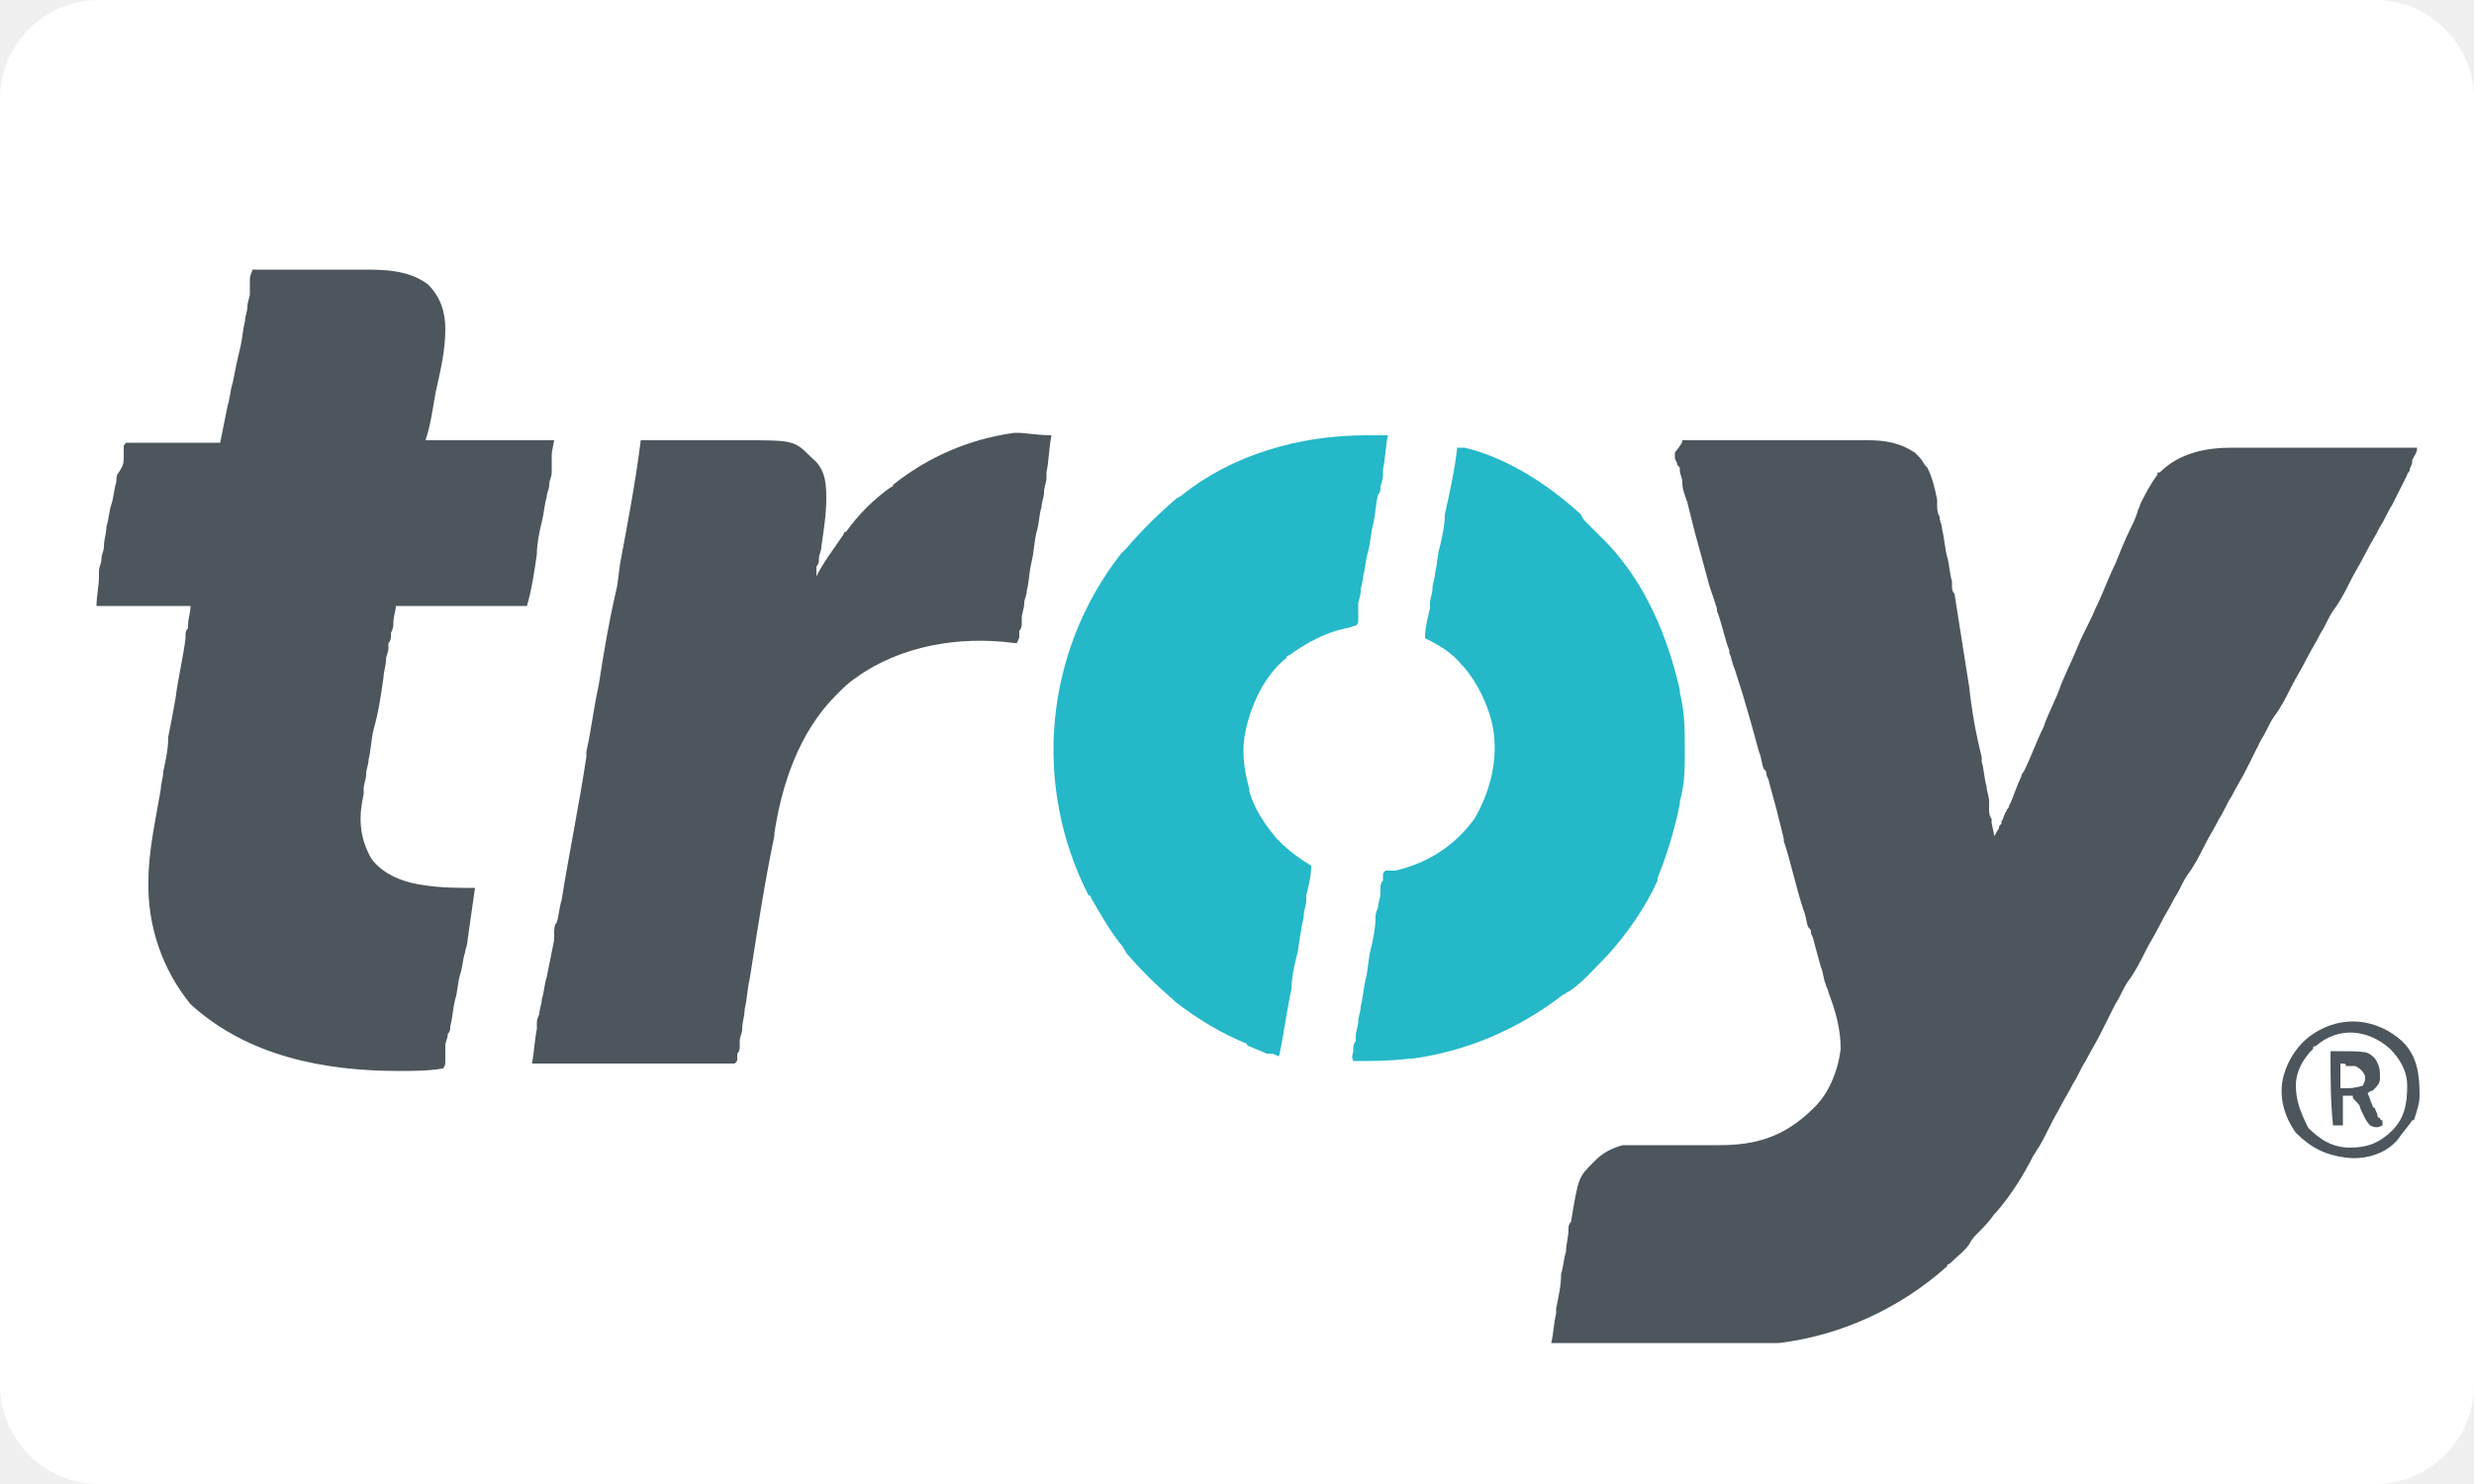
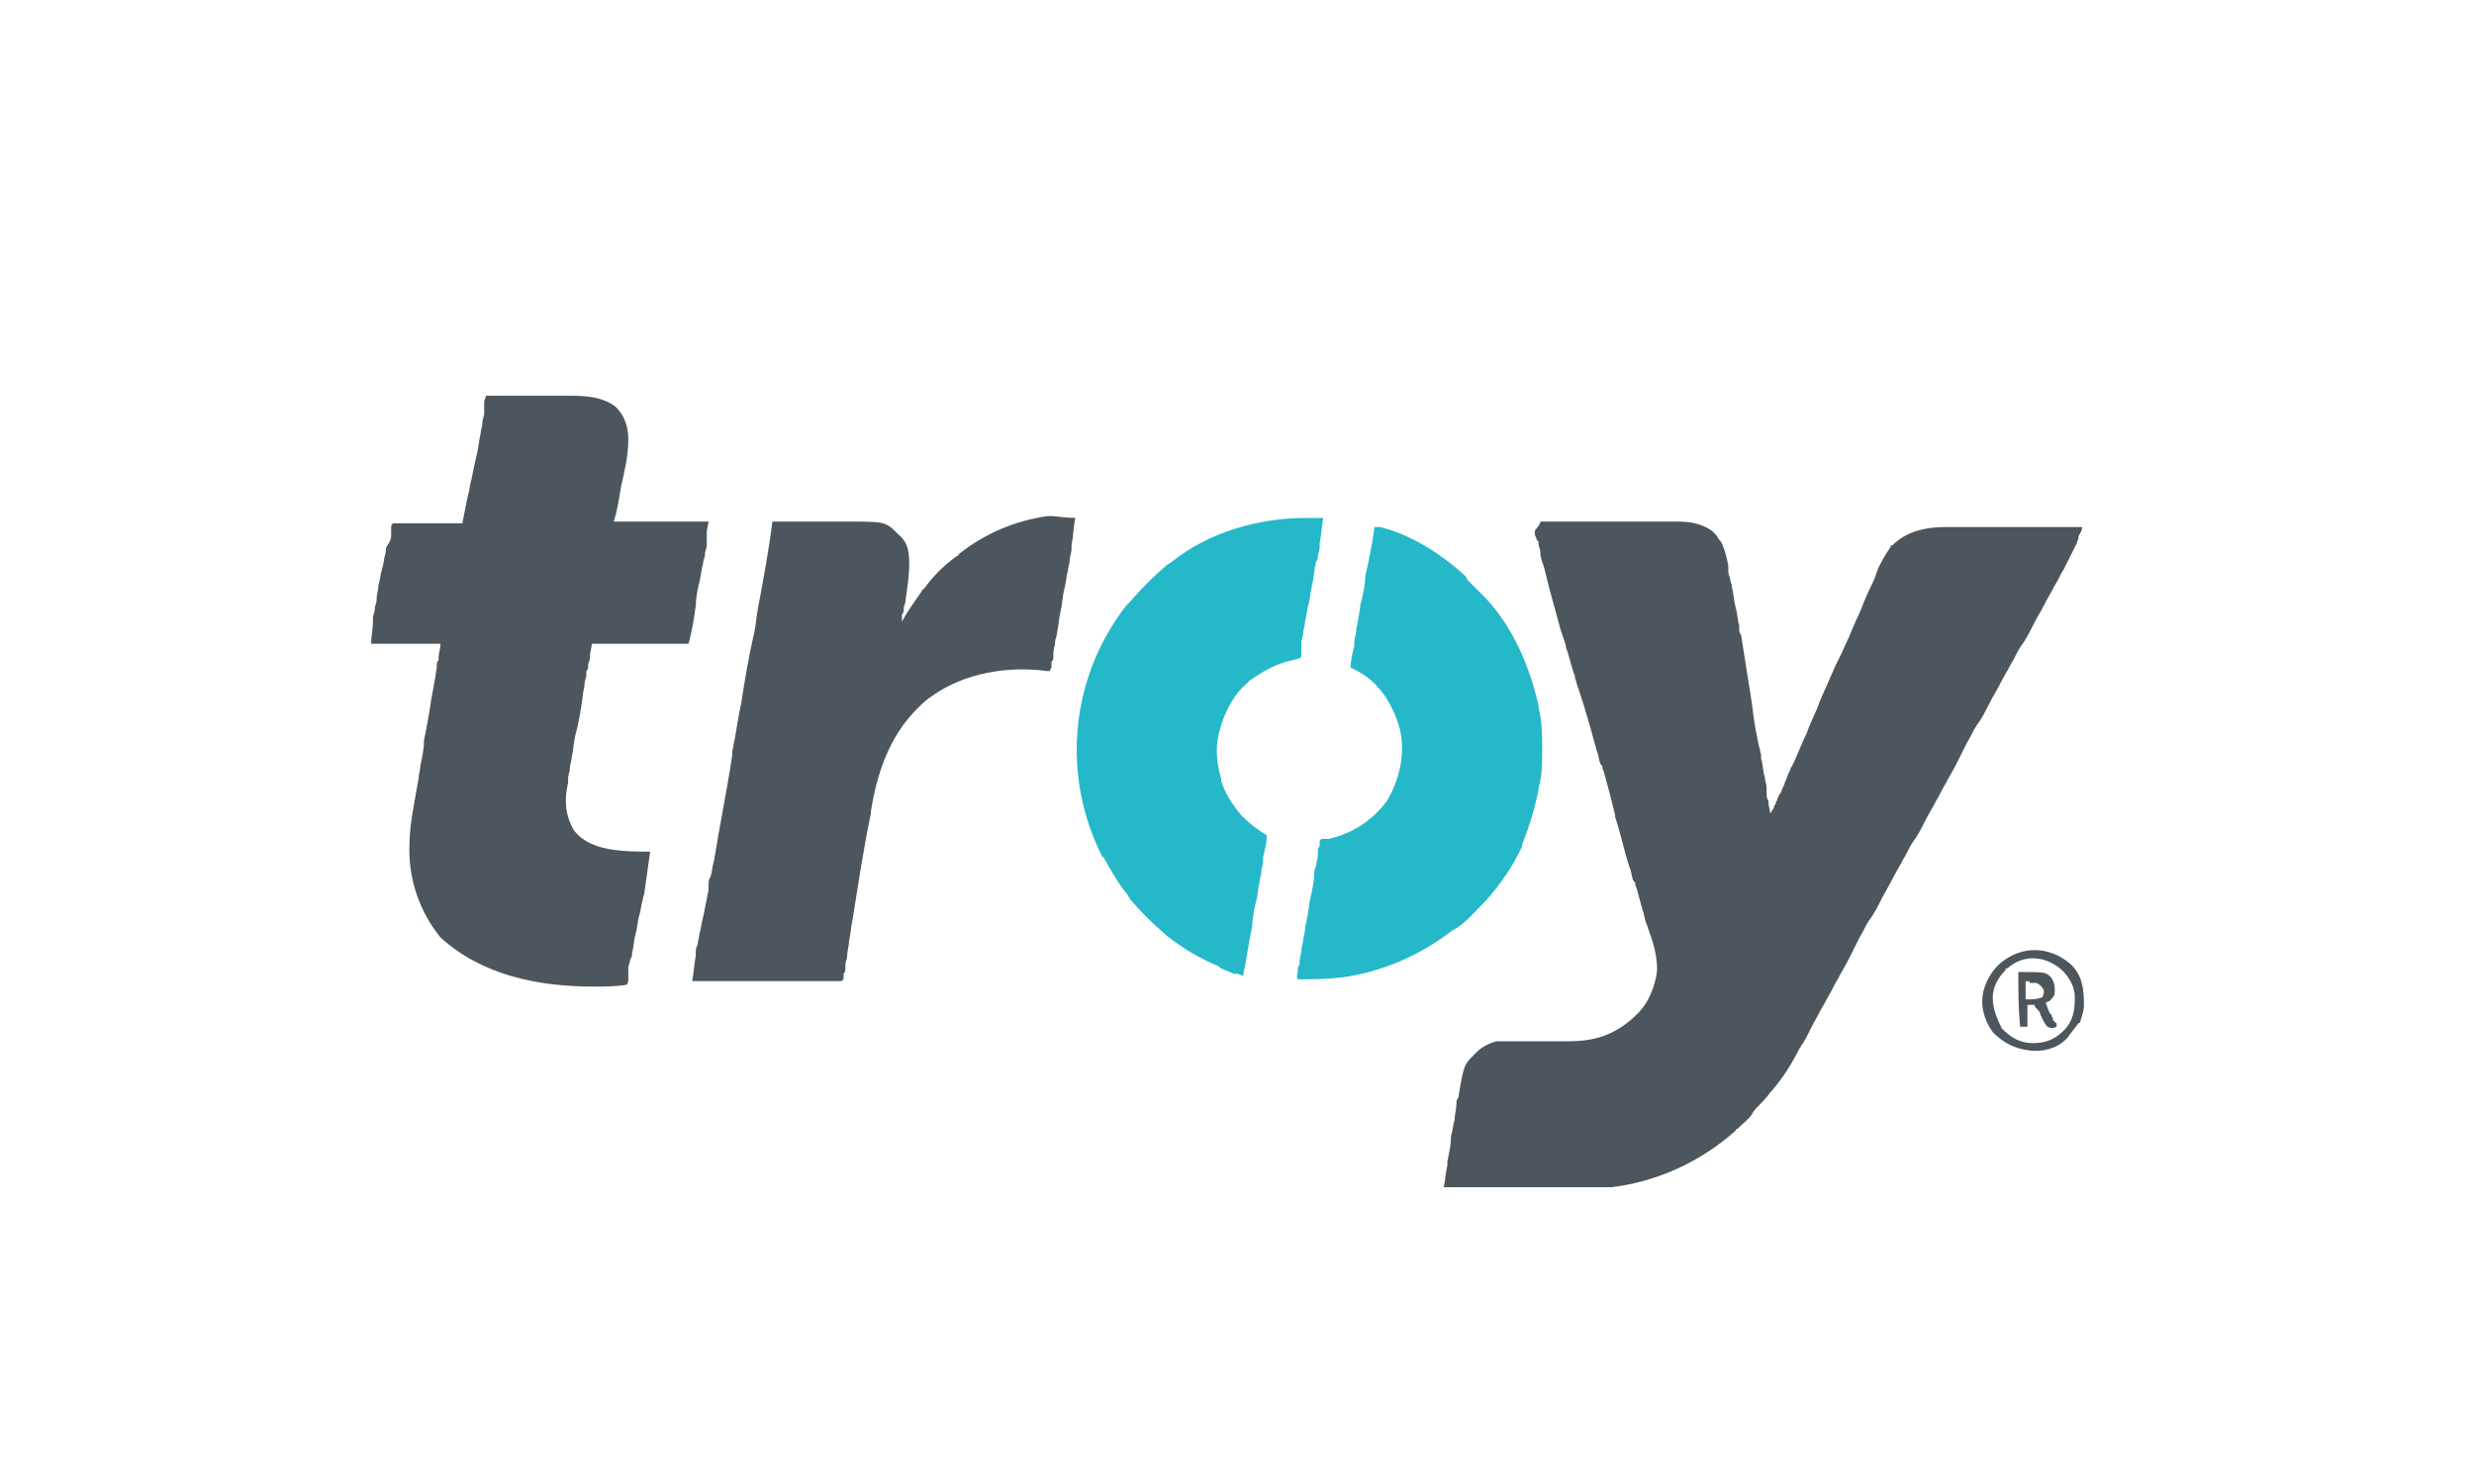
- <svg xmlns="http://www.w3.org/2000/svg" width="100" height="60">
-   <path fill="#fff" fill-rule="evenodd" d="M4 0h92c2.2 0 4 1.8 4 4v52c0 2.2-1.8 4-4 4H4c-2.2 0-4-1.8-4-4V4c0-2.2 1.8-4 4-4" clip-rule="evenodd" />
-   <path d="M68 17.8h7.5c.7 0 1.3.1 1.9.5l.1.1c.1.1.2.2.3.4l.1.1c.2.4.3.8.4 1.3v.2c0 .2 0 .3.1.5 0 .2.1.3.1.5.1.4.1.7.2 1.1.1.3.1.7.2 1v.2c0 .1 0 .2.1.3l.6 3.8a20 20 0 0 0 .5 2.8v.2c.1.3.1.7.2 1 0 .2.1.4.1.6v.3c0 .1 0 .3.1.4v.1c0 .2.1.4.1.6.1-.1.1-.2.2-.3 0-.1 0-.1.1-.2v-.1c.1-.1.1-.3.2-.4 0-.1.1-.1.1-.2.2-.4.3-.8.5-1.2 0-.1.1-.2.1-.2.3-.6.5-1.2.8-1.8.2-.6.5-1.1.7-1.7.2-.5.5-1.1.7-1.6s.5-1 .7-1.5c.3-.6.5-1.2.8-1.8.2-.5.4-1 .6-1.4.1-.2.2-.4.3-.7 0-.1.1-.2.1-.3.2-.4.4-.8.7-1.2 0-.1 0-.1.1-.1.8-.8 1.9-1 2.9-1h7.5c0 .2-.1.3-.2.5v.1c0 .1-.1.2-.1.3s-.1.1-.1.2l-.6 1.2c-.2.3-.3.6-.5.9-.2.4-.4.7-.6 1.1s-.4.7-.6 1.1-.4.8-.7 1.2c-.2.3-.3.6-.5.9-.2.4-.4.7-.6 1.1s-.4.7-.6 1.1-.4.8-.7 1.2c-.2.3-.3.6-.5.9l-.6 1.2c-.2.4-.4.7-.6 1.1-.2.3-.3.6-.5.9-.2.4-.4.7-.6 1.1s-.4.8-.7 1.2c-.2.3-.3.6-.5.9-.2.4-.4.7-.6 1.1s-.4.7-.6 1.1-.4.8-.7 1.2c-.2.3-.3.6-.5.9l-.6 1.2c-.2.4-.4.7-.6 1.1-.2.3-.3.6-.5.9-.2.4-.4.7-.6 1.1-.3.5-.5 1-.8 1.5-.1.1-.1.2-.2.3-.4.8-.9 1.6-1.5 2.3l-.1.1c-.2.3-.5.6-.7.8-.1.1-.2.2-.3.4-.2.3-.5.5-.8.8 0 0-.1 0-.1.1-1.9 1.7-4.3 2.8-6.8 3.1h-9.2c.1-.4.1-.8.2-1.2v-.2c.1-.5.2-.9.2-1.4.1-.3.1-.6.2-.9 0-.3.1-.6.1-.9 0-.1 0-.2.1-.3.3-1.8.3-1.8.9-2.4l.1-.1c.3-.3.7-.5 1.1-.6h3.9c1.4 0 2.5-.3 3.6-1.3l.1-.1c.7-.6 1.1-1.6 1.2-2.5 0-.8-.2-1.5-.5-2.3 0-.1-.1-.2-.1-.3-.1-.2-.1-.5-.2-.7l-.3-1.1c0-.1-.1-.2-.1-.3s0-.1-.1-.2c-.1-.2-.1-.5-.2-.7-.3-.9-.5-1.9-.8-2.8v-.1l-.3-1.2-.3-1.1c0-.1-.1-.2-.1-.3s0-.1-.1-.2c-.1-.2-.1-.5-.2-.7-.3-1.1-.6-2.2-1-3.4-.1-.2-.1-.4-.2-.6v-.1c-.2-.5-.3-1.1-.5-1.6v-.1l-.3-.9-.6-2.2-.3-1.2c-.1-.3-.2-.5-.2-.8 0-.2-.1-.3-.1-.5 0-.1 0-.1-.1-.2 0-.1-.1-.2-.1-.3v-.2c.3-.4.3-.4.3-.5m-57.8-6.9h4.4c.9 0 1.9 0 2.7.6.5.5.7 1.1.7 1.8 0 .9-.2 1.7-.4 2.6-.1.6-.2 1.3-.4 1.9h5.2c-.1.5-.1.5-.1.7v.6c0 .2-.1.3-.1.5s-.1.3-.1.5c-.1.3-.1.6-.2 1s-.2.9-.2 1.3c-.1.7-.2 1.4-.4 2.1H16c0 .2-.1.4-.1.7 0 .1 0 .2-.1.4v.1c0 .1 0 .2-.1.3v.2c0 .2-.1.3-.1.5s-.1.5-.1.7c-.1.7-.2 1.4-.4 2.1-.1.4-.1.8-.2 1.2 0 .2-.1.4-.1.6s-.1.4-.1.6v.2c-.2.9-.2 1.7.3 2.6.5.7 1.4 1 2.2 1.1.7.1 1.4.1 2 .1l-.3 2.1c0 .2-.1.4-.1.5-.1.3-.1.6-.2.9s-.1.7-.2 1c-.1.4-.1.7-.2 1.1 0 .1 0 .2-.1.3 0 .2-.1.3-.1.5v.6c0 .1 0 .2-.1.3-.6.1-1.2.1-1.7.1h-.1c-3 0-6.1-.6-8.4-2.7a7.6 7.6 0 0 1-1.7-5c0-1.2.3-2.5.5-3.7 0-.2.1-.5.1-.7.1-.5.2-.9.2-1.4.1-.5.2-1 .3-1.6.1-.8.3-1.6.4-2.4v-.1c0-.1 0-.2.1-.3v-.1c0-.3.1-.5.1-.8H3.9c0-.4.1-.8.1-1.2v-.2c0-.2.1-.3.1-.5s.1-.3.1-.5c0-.3.1-.5.1-.8.1-.3.1-.6.2-.9s.1-.6.2-.9c0-.1 0-.3.1-.4.2-.3.2-.4.2-.6v-.4c0-.1 0-.1.1-.2h3.8l.3-1.5c.1-.3.1-.6.2-.9.1-.5.2-1 .3-1.4s.1-.7.2-1.1c0-.2.1-.4.1-.6s.1-.4.1-.5v-.6c0-.2.1-.3.1-.4m32.3 6.7c-.1.5-.1 1-.2 1.5v.2c0 .2-.1.4-.1.6s-.1.4-.1.6c-.1.3-.1.7-.2 1-.1.4-.1.8-.2 1.2s-.1.8-.2 1.2c0 .2-.1.3-.1.5s-.1.4-.1.6v.2c0 .1 0 .2-.1.3v.2c0 .1 0 .1-.1.3H41c-2.2-.3-4.6.1-6.4 1.4-.3.2-.5.4-.7.6l-.1.1c-1.5 1.5-2.2 3.6-2.5 5.6v.1c-.4 1.9-.7 3.9-1 5.8-.1.4-.1.8-.2 1.2 0 .3-.1.5-.1.8 0 .2-.1.3-.1.5v.2c0 .1 0 .2-.1.3v.2c0 .1 0 .1-.1.2h-8.2c.1-.5.1-.9.2-1.4v-.2c0-.1 0-.2.1-.4 0-.2.1-.4.1-.6.1-.3.1-.6.2-.9l.3-1.5v-.3c0-.1 0-.3.1-.4.1-.3.1-.6.2-.9.3-1.9.7-3.8 1-5.8v-.2c.2-.9.3-1.8.5-2.7.2-1.3.4-2.5.7-3.8.1-.4.1-.8.2-1.3.3-1.6.6-3.2.8-4.8H30c2.1 0 2.1 0 2.8.7.5.4.6.9.6 1.6s-.1 1.3-.2 2c0 .2-.1.3-.1.5 0 .1 0 .2-.1.3v.5-.1c.3-.6.7-1.1 1.1-1.7 0 0 0-.1.1-.1q.75-1.05 1.8-1.8s.1 0 .1-.1a10 10 0 0 1 4.9-2.1h.2c.2 0 .8.1 1.3.1m-10 5.9q.15.15 0 0" fill="#4c565c" />
-   <path d="M58.9 18.1h.3c1.7.4 3.4 1.5 4.7 2.7.1.2.1.2.2.3l.6.6.3.3c1.5 1.6 2.4 3.7 2.9 5.9v.1c.2.8.2 1.5.2 2.3v.1c0 .7 0 1.3-.2 2v.1q-.3 1.5-.9 3v.1c-.5 1.1-1.2 2.1-2 3l-.1.1c-.5.5-.9 1-1.5 1.4-.1 0-.1.1-.2.1-1.8 1.4-3.9 2.3-6.1 2.6H57c-.8.1-1.6.1-2.3.1-.1-.2 0-.3 0-.4v-.1c0-.1 0-.2.1-.3v-.2c0-.2.1-.4.1-.6s.1-.4.1-.6c.1-.4.1-.7.2-1.1s.1-.8.2-1.2.2-.9.2-1.3c0-.1 0-.2.1-.4 0-.2.1-.4.1-.6v-.2c0-.1 0-.2.1-.3v-.2c0-.1 0-.1.1-.2h.4c1.3-.3 2.4-1 3.2-2.1.7-1.2 1-2.6.7-3.9-.2-.8-.6-1.6-1.1-2.2l-.1-.1c-.4-.5-.9-.8-1.5-1.1 0-.4.1-.8.2-1.2v-.2c0-.2.1-.4.1-.6s.1-.4.1-.6c.1-.4.1-.8.2-1.1.1-.4.2-.9.2-1.3.2-.9.4-1.8.5-2.7m-3.7-.5h.9c-.1.5-.1.9-.2 1.4v.2c0 .2-.1.4-.1.5s0 .2-.1.3c-.1.4-.1.8-.2 1.2s-.1.7-.2 1.1c-.1.3-.1.6-.2 1 0 .2-.1.4-.1.6s-.1.4-.1.5v.7c0 .1 0 .1-.1.2-.1 0-.3.1-.4.1-.9.2-1.6.6-2.3 1.1 0 0-.1 0-.1.1-.9.7-1.5 2-1.7 3.2-.1.7 0 1.4.2 2.1v.1c.2.7.6 1.3 1.1 1.9l.1.1c.4.4.8.7 1.3 1 0 .4-.1.8-.2 1.2v.2c0 .2-.1.4-.1.6s-.1.4-.1.6c-.1.4-.1.8-.2 1.1-.1.4-.2.9-.2 1.3-.2.9-.3 1.8-.5 2.7-.1 0-.2-.1-.3-.1h-.2c-.2-.1-.5-.2-.7-.3 0 0-.1 0-.1-.1-1-.4-2-1-2.9-1.7l-.1-.1c-.7-.6-1.3-1.2-1.9-1.9 0-.1-.1-.1-.1-.2-.5-.6-.9-1.3-1.3-2 0 0 0-.1-.1-.1a12.9 12.9 0 0 1 1.3-13.8l.2-.2c.6-.7 1.3-1.4 2-2 .1-.1.2-.1.3-.2 2-1.6 4.7-2.4 7.4-2.4" fill="#24b8c9" />
-   <path d="M97.1 42.1c.6.6.7 1.3.7 2.2 0 .3-.1.6-.2.9 0 0 0 .1-.1.1-.2.3-.4.5-.6.8l-.1.1c-.5.5-1.3.7-2 .6-.8-.1-1.4-.4-2-1-.5-.7-.7-1.5-.5-2.3.2-.7.6-1.3 1.2-1.7 1.2-.8 2.6-.6 3.6.3m-3.5.2c-.1 0-.1 0-.1.1-.4.4-.7.9-.7 1.5s.2 1.1.5 1.7c.5.5 1 .8 1.7.8s1.2-.2 1.7-.7.6-1.1.6-1.8c0-.6-.3-1.1-.7-1.5-.9-.8-2.1-.9-3-.1" fill="#4c565c" />
-   <path d="M94.2 42.5c1.5 0 1.5 0 1.8.3.2.3.2.5.2.8 0 .2-.1.3-.3.5-.1 0-.2.1-.2.1.1.2.1.3.2.5 0 0 0 .1.1.1 0 .1.1.2.1.3 0 0 0 .1.1.1 0 0 0 .1.1.1v.2c-.2.1-.3.1-.5 0-.2-.2-.3-.5-.4-.7 0-.1-.1-.2-.2-.3s-.1-.1-.1-.2h-.4v1.2h-.4c-.1-1-.1-1.9-.1-3m.4.5v1c.5 0 .5 0 .9-.1.1-.2.1-.2.1-.4-.1-.2-.2-.3-.4-.4h-.4c.1-.1-.1-.1-.2-.1" fill="#4c565c" />
+ <svg xmlns="http://www.w3.org/2000/svg" width="100" height="60" viewBox="0 0 100 60" fill="none">
+   <rect width="100" height="60" fill="white" />
+   <path d="M62.263 21.088H67.793C68.309 21.088 68.751 21.161 69.194 21.456L69.267 21.53C69.341 21.604 69.415 21.677 69.489 21.825L69.562 21.899C69.71 22.194 69.783 22.488 69.857 22.857V23.005C69.857 23.152 69.857 23.226 69.931 23.373C69.931 23.521 70.005 23.595 70.005 23.742C70.078 24.037 70.078 24.258 70.152 24.553C70.226 24.774 70.226 25.069 70.299 25.29V25.438C70.299 25.512 70.299 25.585 70.373 25.659L70.816 28.461C70.889 29.157 71.013 29.847 71.184 30.525V30.673C71.258 30.894 71.258 31.189 71.332 31.41C71.332 31.558 71.406 31.705 71.406 31.852V32.074C71.406 32.148 71.406 32.295 71.479 32.369V32.442C71.479 32.59 71.553 32.737 71.553 32.885C71.627 32.811 71.627 32.737 71.701 32.664C71.701 32.59 71.701 32.59 71.774 32.516V32.442C71.848 32.369 71.848 32.221 71.922 32.148C71.922 32.074 71.995 32.074 71.995 32C72.143 31.705 72.217 31.41 72.364 31.115C72.364 31.041 72.438 30.968 72.438 30.968C72.659 30.525 72.806 30.083 73.028 29.641C73.175 29.198 73.396 28.829 73.544 28.387C73.691 28.018 73.912 27.576 74.06 27.207C74.207 26.839 74.429 26.47 74.576 26.101C74.797 25.659 74.945 25.217 75.166 24.774C75.313 24.405 75.461 24.037 75.608 23.742C75.682 23.595 75.756 23.447 75.829 23.226C75.829 23.152 75.903 23.078 75.903 23.005C76.051 22.71 76.198 22.415 76.419 22.12C76.419 22.046 76.419 22.046 76.493 22.046C77.083 21.456 77.894 21.309 78.631 21.309H84.161C84.161 21.456 84.088 21.53 84.014 21.677V21.751C84.014 21.825 83.94 21.899 83.94 21.972C83.94 22.046 83.866 22.046 83.866 22.12L83.424 23.005C83.276 23.226 83.203 23.447 83.055 23.668C82.908 23.963 82.76 24.184 82.613 24.479C82.465 24.774 82.318 24.995 82.171 25.29C82.023 25.585 81.876 25.88 81.654 26.175C81.507 26.396 81.433 26.617 81.286 26.839C81.138 27.134 80.991 27.355 80.843 27.65C80.696 27.945 80.548 28.166 80.401 28.461C80.254 28.756 80.106 29.051 79.885 29.346C79.737 29.567 79.664 29.788 79.516 30.009L79.074 30.894C78.926 31.189 78.779 31.41 78.631 31.705C78.484 31.926 78.41 32.148 78.263 32.369C78.115 32.664 77.968 32.885 77.82 33.18C77.673 33.475 77.525 33.77 77.304 34.065C77.157 34.286 77.083 34.507 76.936 34.728C76.788 35.023 76.641 35.244 76.493 35.539C76.346 35.834 76.198 36.055 76.051 36.35C75.903 36.645 75.756 36.94 75.535 37.235C75.387 37.456 75.313 37.677 75.166 37.899L74.724 38.783C74.576 39.078 74.429 39.3 74.281 39.594C74.134 39.816 74.06 40.037 73.912 40.258C73.765 40.553 73.618 40.774 73.47 41.069C73.249 41.438 73.101 41.806 72.88 42.175C72.806 42.249 72.806 42.323 72.733 42.396C72.438 42.986 72.069 43.576 71.627 44.092L71.553 44.166C71.406 44.387 71.184 44.608 71.037 44.756C70.963 44.83 70.889 44.903 70.816 45.051C70.668 45.272 70.447 45.419 70.226 45.641C70.226 45.641 70.152 45.641 70.152 45.714C68.751 46.968 66.982 47.779 65.138 48H58.355C58.429 47.705 58.429 47.41 58.502 47.115V46.968C58.576 46.599 58.65 46.304 58.65 45.935C58.724 45.714 58.724 45.493 58.797 45.272C58.797 45.051 58.871 44.83 58.871 44.608C58.871 44.535 58.871 44.461 58.945 44.387C59.166 43.06 59.166 43.06 59.608 42.617L59.682 42.544C59.903 42.323 60.198 42.175 60.493 42.101H63.369C64.401 42.101 65.212 41.88 66.023 41.143L66.097 41.069C66.613 40.627 66.908 39.889 66.982 39.226C66.982 38.636 66.834 38.12 66.613 37.53C66.613 37.456 66.539 37.383 66.539 37.309C66.465 37.161 66.465 36.94 66.392 36.793L66.171 35.982C66.171 35.908 66.097 35.834 66.097 35.76C66.097 35.687 66.097 35.687 66.023 35.613C65.949 35.465 65.949 35.244 65.876 35.097C65.654 34.433 65.507 33.696 65.286 33.032V32.959L65.064 32.074L64.843 31.263C64.843 31.189 64.77 31.115 64.77 31.041C64.77 30.968 64.77 30.968 64.696 30.894C64.622 30.747 64.622 30.525 64.548 30.378C64.327 29.567 64.106 28.756 63.811 27.871C63.737 27.724 63.737 27.576 63.664 27.429V27.355C63.516 26.986 63.442 26.544 63.295 26.175V26.101L63.074 25.438L62.631 23.816L62.41 22.931C62.336 22.71 62.263 22.562 62.263 22.341C62.263 22.194 62.189 22.12 62.189 21.972C62.189 21.899 62.189 21.899 62.115 21.825C62.115 21.751 62.041 21.677 62.041 21.604V21.456C62.263 21.161 62.263 21.161 62.263 21.088ZM19.645 16H22.889C23.553 16 24.29 16 24.88 16.442C25.249 16.811 25.396 17.253 25.396 17.77C25.396 18.433 25.249 19.023 25.101 19.687C25.028 20.129 24.954 20.645 24.806 21.088H28.641C28.567 21.456 28.567 21.456 28.567 21.604V22.046C28.567 22.194 28.493 22.267 28.493 22.415C28.493 22.562 28.419 22.636 28.419 22.783C28.346 23.005 28.346 23.226 28.272 23.521C28.198 23.816 28.124 24.184 28.124 24.479C28.051 24.995 27.977 25.512 27.829 26.028H23.922C23.922 26.175 23.848 26.323 23.848 26.544C23.848 26.617 23.848 26.691 23.774 26.839V26.912C23.774 26.986 23.774 27.06 23.701 27.134V27.281C23.701 27.429 23.627 27.502 23.627 27.65C23.627 27.797 23.553 28.018 23.553 28.166C23.479 28.682 23.405 29.198 23.258 29.714C23.184 30.009 23.184 30.304 23.111 30.599C23.111 30.747 23.037 30.894 23.037 31.041C23.037 31.189 22.963 31.336 22.963 31.484V31.631C22.816 32.295 22.816 32.885 23.184 33.548C23.553 34.065 24.217 34.286 24.806 34.359C25.323 34.433 25.839 34.433 26.281 34.433L26.06 35.982C26.06 36.129 25.986 36.276 25.986 36.35C25.912 36.571 25.912 36.793 25.839 37.014C25.765 37.235 25.765 37.53 25.691 37.751C25.617 38.046 25.617 38.267 25.544 38.562C25.544 38.636 25.544 38.71 25.47 38.783C25.47 38.931 25.396 39.005 25.396 39.152V39.594C25.396 39.668 25.396 39.742 25.323 39.816C24.88 39.889 24.438 39.889 24.069 39.889H23.995C21.783 39.889 19.498 39.447 17.802 37.899C16.957 36.859 16.512 35.551 16.548 34.212C16.548 33.327 16.77 32.369 16.917 31.484C16.917 31.336 16.991 31.115 16.991 30.968C17.064 30.599 17.138 30.304 17.138 29.936C17.212 29.567 17.286 29.198 17.359 28.756C17.433 28.166 17.581 27.576 17.654 26.986V26.912C17.654 26.839 17.654 26.765 17.728 26.691V26.617C17.728 26.396 17.802 26.249 17.802 26.028H15C15 25.733 15.074 25.438 15.074 25.143V24.995C15.074 24.848 15.148 24.774 15.148 24.627C15.148 24.479 15.221 24.405 15.221 24.258C15.221 24.037 15.295 23.889 15.295 23.668C15.369 23.447 15.369 23.226 15.442 23.005C15.516 22.783 15.516 22.562 15.59 22.341C15.59 22.267 15.59 22.12 15.664 22.046C15.811 21.825 15.811 21.751 15.811 21.604V21.309C15.811 21.235 15.811 21.235 15.885 21.161H18.687L18.908 20.055C18.982 19.834 18.982 19.613 19.055 19.392C19.129 19.023 19.203 18.654 19.276 18.359C19.35 18.064 19.35 17.843 19.424 17.548C19.424 17.401 19.498 17.253 19.498 17.106C19.498 16.959 19.571 16.811 19.571 16.737V16.295C19.571 16.148 19.645 16.074 19.645 16ZM43.461 20.94C43.387 21.309 43.387 21.677 43.313 22.046V22.194C43.313 22.341 43.24 22.488 43.24 22.636C43.24 22.783 43.166 22.931 43.166 23.078C43.092 23.299 43.092 23.595 43.018 23.816C42.945 24.111 42.945 24.405 42.871 24.701C42.797 24.995 42.797 25.29 42.724 25.585C42.724 25.733 42.65 25.806 42.65 25.954C42.65 26.101 42.576 26.249 42.576 26.396V26.544C42.576 26.617 42.576 26.691 42.502 26.765V26.912C42.502 26.986 42.502 26.986 42.429 27.134H42.355C40.733 26.912 38.963 27.207 37.636 28.166C37.415 28.313 37.267 28.461 37.12 28.608L37.046 28.682C35.94 29.788 35.424 31.336 35.203 32.811V32.885C34.908 34.286 34.687 35.76 34.465 37.161C34.392 37.456 34.392 37.751 34.318 38.046C34.318 38.267 34.244 38.415 34.244 38.636C34.244 38.783 34.17 38.857 34.17 39.005V39.152C34.17 39.226 34.17 39.3 34.097 39.373V39.521C34.097 39.594 34.097 39.594 34.023 39.668H27.977C28.051 39.3 28.051 39.005 28.124 38.636V38.489C28.124 38.415 28.124 38.341 28.198 38.194C28.198 38.046 28.272 37.899 28.272 37.751C28.346 37.53 28.346 37.309 28.419 37.088L28.641 35.982V35.76C28.641 35.687 28.641 35.539 28.714 35.465C28.788 35.244 28.788 35.023 28.862 34.802C29.083 33.401 29.378 32 29.599 30.525V30.378C29.747 29.714 29.82 29.051 29.968 28.387C30.115 27.429 30.263 26.544 30.484 25.585C30.558 25.29 30.558 24.995 30.631 24.627C30.852 23.447 31.074 22.267 31.221 21.088H34.244C35.793 21.088 35.793 21.088 36.309 21.604C36.677 21.899 36.751 22.267 36.751 22.783C36.751 23.299 36.677 23.742 36.604 24.258C36.604 24.405 36.53 24.479 36.53 24.627C36.53 24.701 36.53 24.774 36.456 24.848V25.217V25.143C36.677 24.701 36.972 24.332 37.267 23.889C37.267 23.889 37.267 23.816 37.341 23.816C37.71 23.299 38.152 22.857 38.668 22.488C38.668 22.488 38.742 22.488 38.742 22.415C39.784 21.581 41.033 21.046 42.355 20.866H42.502C42.65 20.866 43.092 20.94 43.461 20.94ZM36.088 25.29C36.161 25.364 36.161 25.364 36.088 25.29Z" fill="#4C565C" />
+   <path d="M55.553 21.309H55.774C57.028 21.604 58.281 22.415 59.24 23.3C59.313 23.447 59.313 23.447 59.387 23.521L59.83 23.963L60.051 24.185C61.157 25.364 61.82 26.913 62.189 28.535V28.609C62.336 29.198 62.336 29.715 62.336 30.305V30.378C62.336 30.894 62.336 31.337 62.189 31.853V31.927C62.041 32.664 61.82 33.401 61.525 34.139V34.212C61.157 35.023 60.641 35.761 60.051 36.424L59.977 36.498C59.608 36.867 59.313 37.235 58.871 37.53C58.797 37.53 58.797 37.604 58.724 37.604C57.396 38.636 55.848 39.3 54.226 39.521H54.152C53.562 39.595 52.972 39.595 52.456 39.595C52.383 39.447 52.456 39.374 52.456 39.3V39.226C52.456 39.152 52.456 39.079 52.53 39.005V38.858C52.53 38.71 52.604 38.562 52.604 38.415C52.604 38.268 52.677 38.12 52.677 37.973C52.751 37.678 52.751 37.457 52.825 37.162C52.899 36.867 52.899 36.572 52.972 36.277C53.046 35.982 53.12 35.613 53.12 35.318C53.12 35.245 53.12 35.171 53.194 35.023C53.194 34.876 53.267 34.728 53.267 34.581V34.434C53.267 34.36 53.267 34.286 53.341 34.212V34.065C53.341 33.991 53.341 33.991 53.415 33.917H53.71C54.668 33.696 55.479 33.18 56.069 32.369C56.585 31.484 56.806 30.452 56.585 29.493C56.438 28.904 56.143 28.314 55.774 27.871L55.7 27.798C55.406 27.429 55.037 27.208 54.594 26.986C54.594 26.692 54.668 26.397 54.742 26.102V25.954C54.742 25.807 54.816 25.659 54.816 25.512C54.816 25.364 54.889 25.217 54.889 25.07C54.963 24.774 54.963 24.48 55.037 24.258C55.111 23.963 55.184 23.595 55.184 23.3C55.332 22.636 55.479 21.973 55.553 21.309ZM52.825 20.94H53.489C53.415 21.309 53.415 21.604 53.341 21.973V22.12C53.341 22.268 53.267 22.415 53.267 22.489C53.267 22.562 53.267 22.636 53.194 22.71C53.12 23.005 53.12 23.3 53.046 23.595C52.972 23.89 52.972 24.111 52.899 24.406C52.825 24.627 52.825 24.848 52.751 25.143C52.751 25.291 52.677 25.438 52.677 25.586C52.677 25.733 52.604 25.881 52.604 25.954V26.47C52.604 26.544 52.604 26.544 52.53 26.618C52.456 26.618 52.309 26.692 52.235 26.692C51.571 26.839 51.055 27.134 50.539 27.503C50.539 27.503 50.465 27.503 50.465 27.576C49.802 28.093 49.359 29.051 49.212 29.936C49.138 30.452 49.212 30.968 49.359 31.484V31.558C49.507 32.074 49.802 32.517 50.17 32.959L50.244 33.033C50.539 33.328 50.834 33.549 51.203 33.77C51.203 34.065 51.129 34.36 51.055 34.655V34.802C51.055 34.95 50.982 35.097 50.982 35.245C50.982 35.392 50.908 35.539 50.908 35.687C50.834 35.982 50.834 36.277 50.76 36.498C50.687 36.793 50.613 37.162 50.613 37.457C50.465 38.12 50.392 38.784 50.244 39.447C50.17 39.447 50.097 39.374 50.023 39.374H49.876C49.728 39.3 49.507 39.226 49.359 39.152C49.359 39.152 49.286 39.152 49.286 39.079C48.548 38.784 47.811 38.341 47.148 37.825L47.074 37.752C46.558 37.309 46.115 36.867 45.673 36.351C45.673 36.277 45.599 36.277 45.599 36.203C45.23 35.761 44.935 35.245 44.641 34.728C44.641 34.728 44.641 34.655 44.567 34.655C43.742 33.043 43.394 31.23 43.563 29.427C43.733 27.625 44.414 25.909 45.525 24.48L45.673 24.332C46.115 23.816 46.631 23.3 47.148 22.858C47.221 22.784 47.295 22.784 47.369 22.71C48.843 21.53 50.834 20.94 52.825 20.94Z" fill="#24B8C9" />
+   <path d="M83.719 39.005C84.161 39.447 84.235 39.963 84.235 40.627C84.235 40.848 84.161 41.069 84.088 41.291C84.088 41.291 84.088 41.364 84.014 41.364C83.866 41.585 83.719 41.733 83.571 41.954L83.498 42.028C83.129 42.397 82.539 42.544 82.023 42.47C81.433 42.397 80.991 42.175 80.548 41.733C80.18 41.217 80.032 40.627 80.18 40.037C80.327 39.521 80.622 39.078 81.064 38.784C81.949 38.194 82.982 38.341 83.719 39.005ZM81.138 39.152C81.064 39.152 81.064 39.152 81.064 39.226C80.77 39.521 80.548 39.89 80.548 40.332C80.548 40.774 80.696 41.143 80.917 41.585C81.286 41.954 81.654 42.175 82.171 42.175C82.687 42.175 83.055 42.028 83.424 41.659C83.793 41.291 83.866 40.848 83.866 40.332C83.866 39.89 83.645 39.521 83.35 39.226C82.687 38.636 81.802 38.562 81.138 39.152Z" fill="#4C565C" />
+   <path d="M81.581 39.3C82.687 39.3 82.687 39.3 82.908 39.521C83.055 39.742 83.055 39.89 83.055 40.111C83.055 40.258 82.982 40.332 82.834 40.48C82.76 40.48 82.687 40.553 82.687 40.553C82.76 40.701 82.76 40.775 82.834 40.922C82.834 40.922 82.834 40.996 82.908 40.996C82.908 41.069 82.982 41.143 82.982 41.217C82.982 41.217 82.982 41.291 83.055 41.291C83.055 41.291 83.055 41.364 83.129 41.364V41.512C82.982 41.586 82.908 41.586 82.76 41.512C82.613 41.364 82.539 41.143 82.465 40.996C82.465 40.922 82.392 40.848 82.318 40.775C82.244 40.701 82.244 40.701 82.244 40.627H81.949V41.512H81.654C81.581 40.775 81.581 40.111 81.581 39.3ZM81.876 39.669V40.406C82.244 40.406 82.244 40.406 82.539 40.332C82.613 40.185 82.613 40.185 82.613 40.037C82.539 39.89 82.465 39.816 82.318 39.742H82.023C82.097 39.669 81.949 39.669 81.876 39.669Z" fill="#4C565C" />
</svg>
